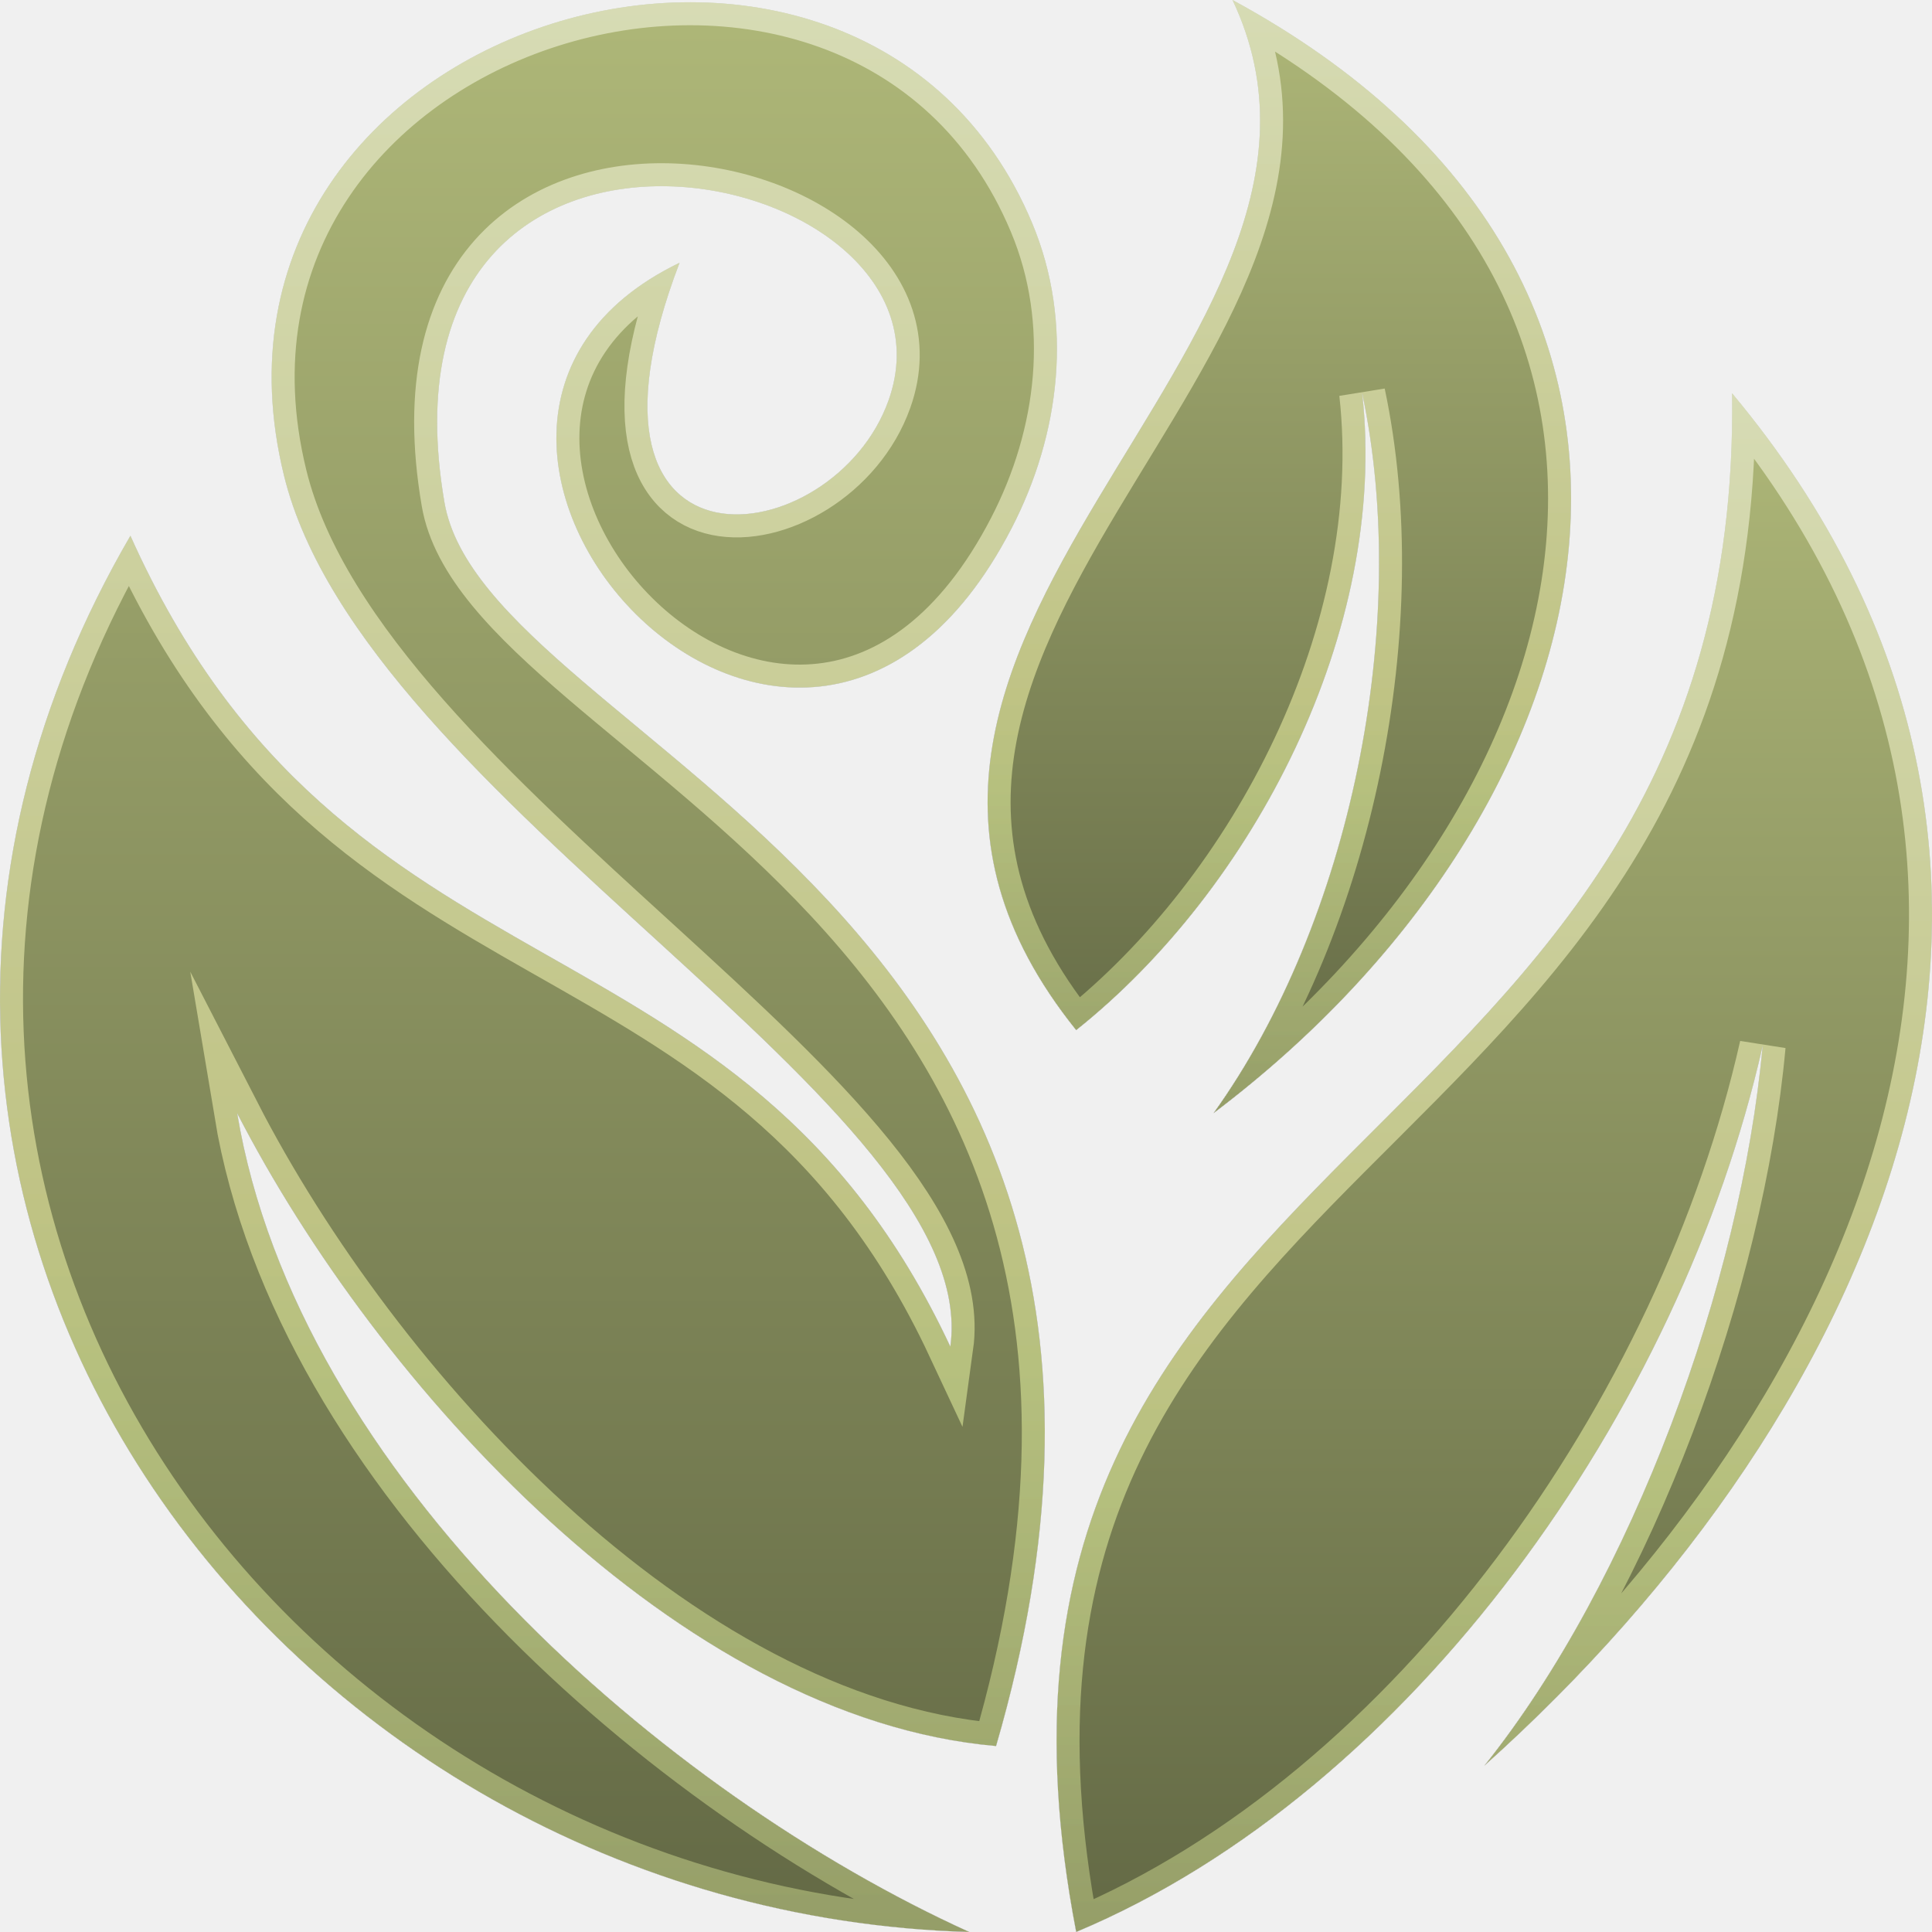
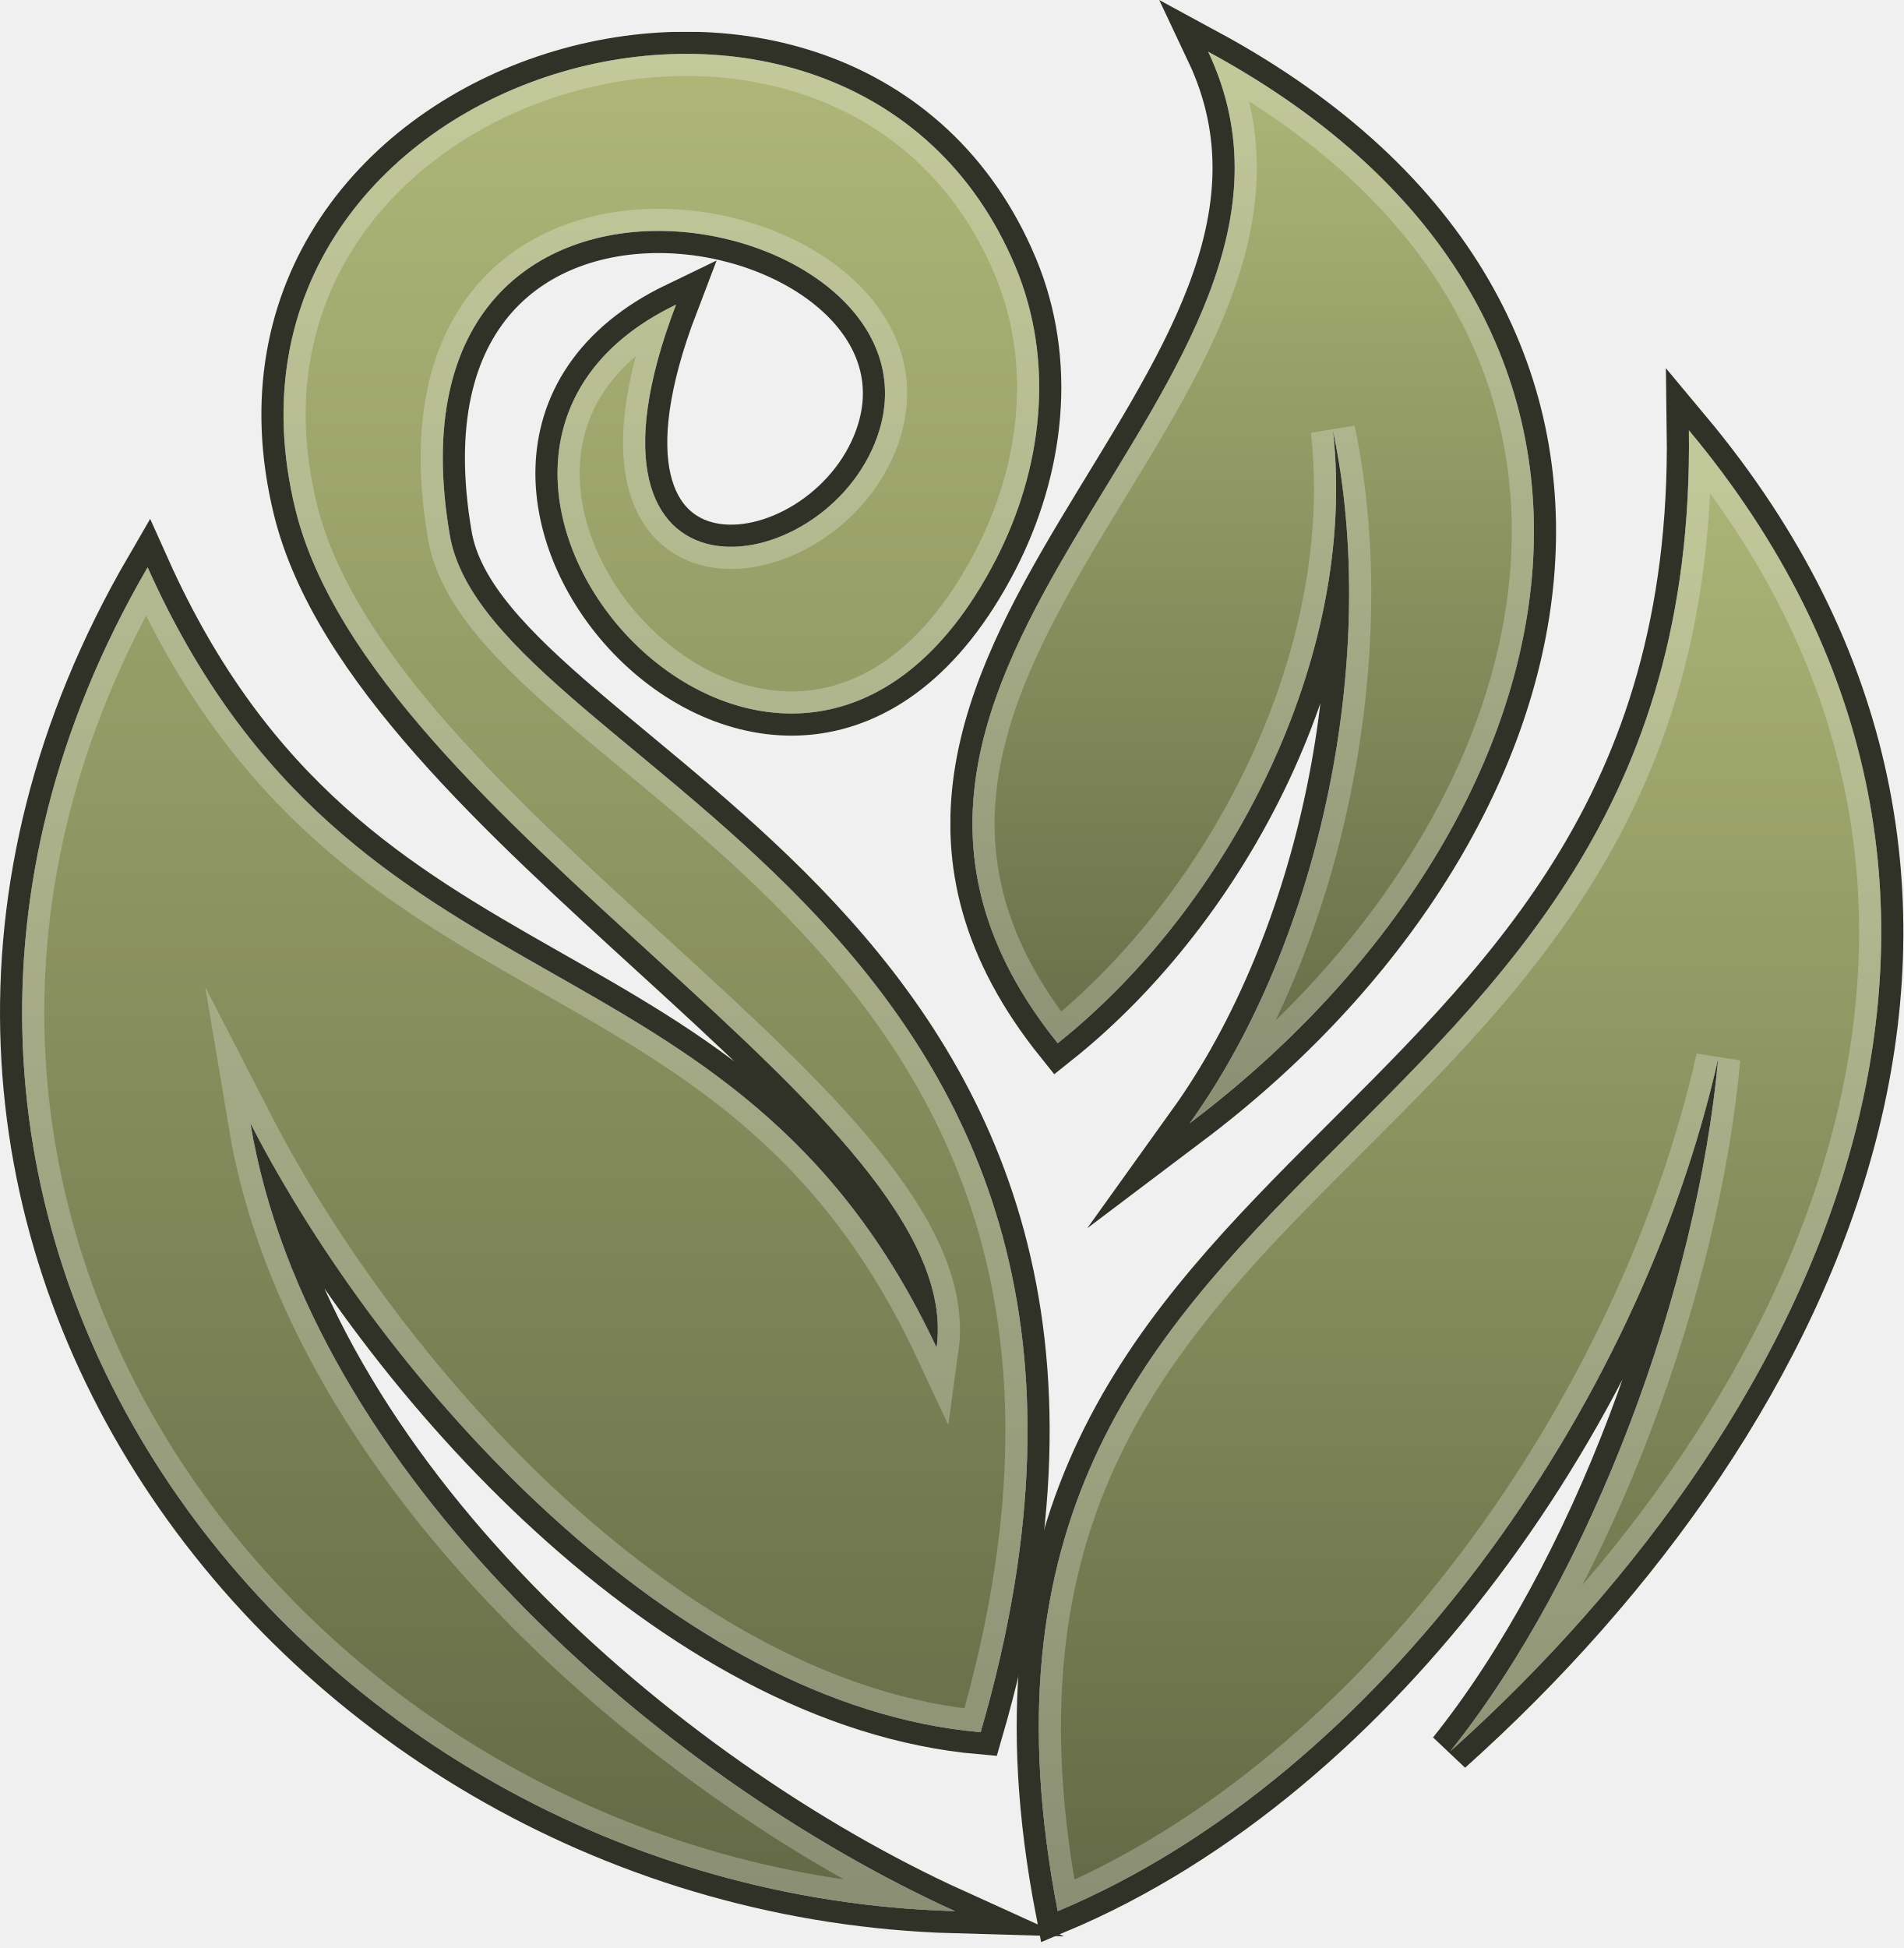
- <svg xmlns="http://www.w3.org/2000/svg" xmlns:xlink="http://www.w3.org/1999/xlink" width="84" height="84" viewBox="0 0 84 84" fill="none">
-   <use xlink:href="#stroke0_2493_20" fill="url(#paint0_linear_2493_20)" />
-   <mask id="stroke1_2493_20" fill="white">
-     <use xlink:href="#stroke0_2493_20" />
+ <svg xmlns="http://www.w3.org/2000/svg" xmlns:xlink="http://www.w3.org/1999/xlink" width="86" height="88" viewBox="0 0 86 88" fill="none">
+   <use xlink:href="#stroke0_2496_73" fill="url(#paint0_linear_2496_73)" />
+   <mask id="stroke1_2496_73" maskUnits="userSpaceOnUse" x="0" y="1.434" width="49" height="87" fill="black">
+     <rect fill="white" y="1.434" width="49" height="87" />
+     <use xlink:href="#stroke0_2496_73" />
  </mask>
-   <path d="M42.147 84C12.11 83.152 -11.196 52.288 5.67 23.292C15.033 44.188 32.147 38.944 41.319 58.547C42.763 48.058 15.823 34.858 12.347 20.675C7.456 0.722 37.415 -8.075 44.872 9.689C46.689 14.021 46.1 18.878 43.978 22.977C34.573 41.148 14.65 18.599 29.546 11.425C24.08 25.711 36.261 24.094 38.636 17.396C42.316 7.018 15.842 1.503 19.323 21.836C21.14 32.449 53.95 39.342 43.308 75.916C29.467 74.711 16.38 60.2 10.312 48.401C12.941 64.167 28.909 77.988 42.147 84Z" stroke-width="2" stroke-miterlimit="10" stroke="white" stroke-opacity="0.5" style="mix-blend-mode:overlay" mask="url(#stroke1_2493_20)" />
-   <use xlink:href="#stroke2_2493_20" fill="url(#paint1_linear_2493_20)" />
-   <mask id="stroke3_2493_20" fill="white">
-     <use xlink:href="#stroke2_2493_20" />
+   <path d="M43.147 86.336C13.11 85.488 -10.196 54.624 6.67 25.628C16.033 46.524 33.147 41.28 42.319 60.883C43.763 50.394 16.823 37.194 13.347 23.011C8.456 3.057 38.415 -5.739 45.872 12.025C47.689 16.357 47.1 21.214 44.978 25.313C35.573 43.484 15.65 20.935 30.546 13.761C25.08 28.047 37.261 26.43 39.636 19.732C43.316 9.354 16.842 3.839 20.323 24.172C22.14 34.785 54.95 41.678 44.308 78.252C30.467 77.047 17.38 62.536 11.312 50.737C13.941 66.503 29.909 80.324 43.147 86.336Z" stroke-width="2" stroke-miterlimit="10" stroke="#313227" mask="url(#stroke1_2496_73)" />
+   <use xlink:href="#stroke2_2496_73" fill="url(#paint1_linear_2496_73)" />
+   <mask id="stroke3_2496_73" maskUnits="userSpaceOnUse" x="42.94" y="-0.664" width="28" height="57" fill="black">
+     <rect fill="white" x="42.94" y="-0.664" width="28" height="57" />
+     <use xlink:href="#stroke2_2496_73" />
  </mask>
-   <path d="M59.226 17.101C60.377 27.412 54.484 38.665 46.79 44.79C33.142 27.802 60.716 15.081 53.588 0C75.993 12.149 70.462 35.047 52.76 48.401C58.733 40.072 61.355 27.137 59.226 17.101Z" stroke-width="2" stroke-miterlimit="10" stroke="white" stroke-opacity="0.5" style="mix-blend-mode:overlay" mask="url(#stroke3_2493_20)" />
-   <use xlink:href="#stroke4_2493_20" fill="url(#paint2_linear_2493_20)" />
-   <mask id="stroke5_2493_20" fill="white">
-     <use xlink:href="#stroke4_2493_20" />
+   <path d="M60.226 19.437C61.377 29.748 55.484 41.001 47.79 47.126C34.142 30.138 61.716 17.417 54.588 2.336C76.993 14.485 71.462 37.383 53.76 50.737C59.733 42.408 62.355 29.473 60.226 19.437Z" stroke-width="2" stroke-miterlimit="10" stroke="#313227" mask="url(#stroke3_2496_73)" />
+   <use xlink:href="#stroke4_2496_73" fill="url(#paint2_linear_2496_73)" />
+   <mask id="stroke5_2496_73" maskUnits="userSpaceOnUse" x="45.937" y="16.437" width="41" height="72" fill="black">
+     <rect fill="white" x="45.937" y="16.437" width="41" height="72" />
+     <use xlink:href="#stroke4_2496_73" />
  </mask>
-   <path d="M46.79 84C40.018 48.869 75.779 51.249 75.309 17.101C92.47 37.658 81.746 61.357 64.531 76.776C70.99 68.696 75.7 55.756 76.635 45.477C73.088 61.236 61.396 77.875 46.79 84Z" stroke-width="2" stroke-miterlimit="10" stroke="white" stroke-opacity="0.5" style="mix-blend-mode:overlay" mask="url(#stroke5_2493_20)" />
+   <path d="M47.79 86.336C41.018 51.205 76.779 53.585 76.309 19.437C93.47 39.994 82.746 63.693 65.531 79.112C71.99 71.032 76.7 58.092 77.635 47.813C74.088 63.572 62.396 80.211 47.79 86.336Z" stroke-width="2" stroke-miterlimit="10" stroke="#313227" mask="url(#stroke5_2496_73)" />
+   <mask id="stroke6_2496_73" fill="white">
+     <path d="M43.147 86.336C13.11 85.488 -10.196 54.624 6.67 25.628C16.033 46.524 33.147 41.28 42.319 60.883C43.763 50.394 16.823 37.194 13.347 23.011C8.456 3.057 38.415 -5.739 45.872 12.025C47.689 16.357 47.1 21.214 44.978 25.313C35.573 43.484 15.65 20.935 30.546 13.761C25.08 28.047 37.261 26.43 39.636 19.732C43.316 9.354 16.842 3.839 20.323 24.172C22.14 34.785 54.95 41.678 44.308 78.252C30.467 77.047 17.38 62.536 11.312 50.737C13.941 66.503 29.909 80.324 43.147 86.336Z" />
+   </mask>
+   <path d="M43.147 86.336C13.11 85.488 -10.196 54.624 6.67 25.628C16.033 46.524 33.147 41.28 42.319 60.883C43.763 50.394 16.823 37.194 13.347 23.011C8.456 3.057 38.415 -5.739 45.872 12.025C47.689 16.357 47.1 21.214 44.978 25.313C35.573 43.484 15.65 20.935 30.546 13.761C25.08 28.047 37.261 26.43 39.636 19.732C43.316 9.354 16.842 3.839 20.323 24.172C22.14 34.785 54.95 41.678 44.308 78.252C30.467 77.047 17.38 62.536 11.312 50.737C13.941 66.503 29.909 80.324 43.147 86.336Z" stroke-width="2" stroke-miterlimit="10" stroke="white" stroke-opacity="0.25" mask="url(#stroke6_2496_73)" />
+   <mask id="stroke7_2496_73" fill="white">
+     <path d="M60.226 19.437C61.377 29.748 55.484 41.001 47.79 47.126C34.142 30.138 61.716 17.417 54.588 2.336C76.993 14.485 71.462 37.383 53.76 50.737C59.733 42.408 62.355 29.473 60.226 19.437Z" />
+   </mask>
+   <path d="M60.226 19.437C61.377 29.748 55.484 41.001 47.79 47.126C34.142 30.138 61.716 17.417 54.588 2.336C76.993 14.485 71.462 37.383 53.76 50.737C59.733 42.408 62.355 29.473 60.226 19.437Z" stroke-width="2" stroke-miterlimit="10" stroke="white" stroke-opacity="0.25" mask="url(#stroke7_2496_73)" />
+   <mask id="stroke8_2496_73" fill="white">
+     <path d="M47.79 86.336C41.018 51.205 76.779 53.585 76.309 19.437C93.47 39.994 82.746 63.693 65.531 79.112C71.99 71.032 76.7 58.092 77.635 47.813C74.088 63.572 62.396 80.211 47.79 86.336Z" />
+   </mask>
+   <path d="M47.79 86.336C41.018 51.205 76.779 53.585 76.309 19.437C93.47 39.994 82.746 63.693 65.531 79.112C71.99 71.032 76.7 58.092 77.635 47.813C74.088 63.572 62.396 80.211 47.79 86.336Z" stroke-width="2" stroke-miterlimit="10" stroke="white" stroke-opacity="0.25" mask="url(#stroke8_2496_73)" />
  <defs>
-     <linearGradient id="paint0_linear_2493_20" x1="22.977" y1="0.098" x2="22.977" y2="84" gradientUnits="userSpaceOnUse">
+     <linearGradient id="paint0_linear_2496_73" x1="23.977" y1="2.434" x2="23.977" y2="86.336" gradientUnits="userSpaceOnUse">
      <stop stop-color="#AEB778" />
      <stop offset="1" stop-color="#636945" />
    </linearGradient>
-     <linearGradient id="paint1_linear_2493_20" x1="55.624" y1="0" x2="55.624" y2="48.401" gradientUnits="userSpaceOnUse">
+     <linearGradient id="paint1_linear_2496_73" x1="56.624" y1="2.336" x2="56.624" y2="50.737" gradientUnits="userSpaceOnUse">
      <stop stop-color="#AEB778" />
      <stop offset="1" stop-color="#636945" />
    </linearGradient>
-     <linearGradient id="paint2_linear_2493_20" x1="64.968" y1="17.101" x2="64.968" y2="84" gradientUnits="userSpaceOnUse">
+     <linearGradient id="paint2_linear_2496_73" x1="65.968" y1="19.437" x2="65.968" y2="86.336" gradientUnits="userSpaceOnUse">
      <stop stop-color="#AEB778" />
      <stop offset="1" stop-color="#636945" />
    </linearGradient>
-     <path id="stroke0_2493_20" d="M42.147 84C12.11 83.152 -11.196 52.288 5.67 23.292C15.033 44.188 32.147 38.944 41.319 58.547C42.763 48.058 15.823 34.858 12.347 20.675C7.456 0.722 37.415 -8.075 44.872 9.689C46.689 14.021 46.1 18.878 43.978 22.977C34.573 41.148 14.65 18.599 29.546 11.425C24.08 25.711 36.261 24.094 38.636 17.396C42.316 7.018 15.842 1.503 19.323 21.836C21.14 32.449 53.95 39.342 43.308 75.916C29.467 74.711 16.38 60.2 10.312 48.401C12.941 64.167 28.909 77.988 42.147 84Z" />
-     <path id="stroke2_2493_20" d="M59.226 17.101C60.377 27.412 54.484 38.665 46.79 44.79C33.142 27.802 60.716 15.081 53.588 0C75.993 12.149 70.462 35.047 52.76 48.401C58.733 40.072 61.355 27.137 59.226 17.101Z" />
-     <path id="stroke4_2493_20" d="M46.79 84C40.018 48.869 75.779 51.249 75.309 17.101C92.47 37.658 81.746 61.357 64.531 76.776C70.99 68.696 75.7 55.756 76.635 45.477C73.088 61.236 61.396 77.875 46.79 84Z" />
+     <path id="stroke0_2496_73" d="M43.147 86.336C13.11 85.488 -10.196 54.624 6.67 25.628C16.033 46.524 33.147 41.28 42.319 60.883C43.763 50.394 16.823 37.194 13.347 23.011C8.456 3.057 38.415 -5.739 45.872 12.025C47.689 16.357 47.1 21.214 44.978 25.313C35.573 43.484 15.65 20.935 30.546 13.761C25.08 28.047 37.261 26.43 39.636 19.732C43.316 9.354 16.842 3.839 20.323 24.172C22.14 34.785 54.95 41.678 44.308 78.252C30.467 77.047 17.38 62.536 11.312 50.737C13.941 66.503 29.909 80.324 43.147 86.336Z" />
+     <path id="stroke2_2496_73" d="M60.226 19.437C61.377 29.748 55.484 41.001 47.79 47.126C34.142 30.138 61.716 17.417 54.588 2.336C76.993 14.485 71.462 37.383 53.76 50.737C59.733 42.408 62.355 29.473 60.226 19.437Z" />
+     <path id="stroke4_2496_73" d="M47.79 86.336C41.018 51.205 76.779 53.585 76.309 19.437C93.47 39.994 82.746 63.693 65.531 79.112C71.99 71.032 76.7 58.092 77.635 47.813C74.088 63.572 62.396 80.211 47.79 86.336Z" />
  </defs>
</svg>
